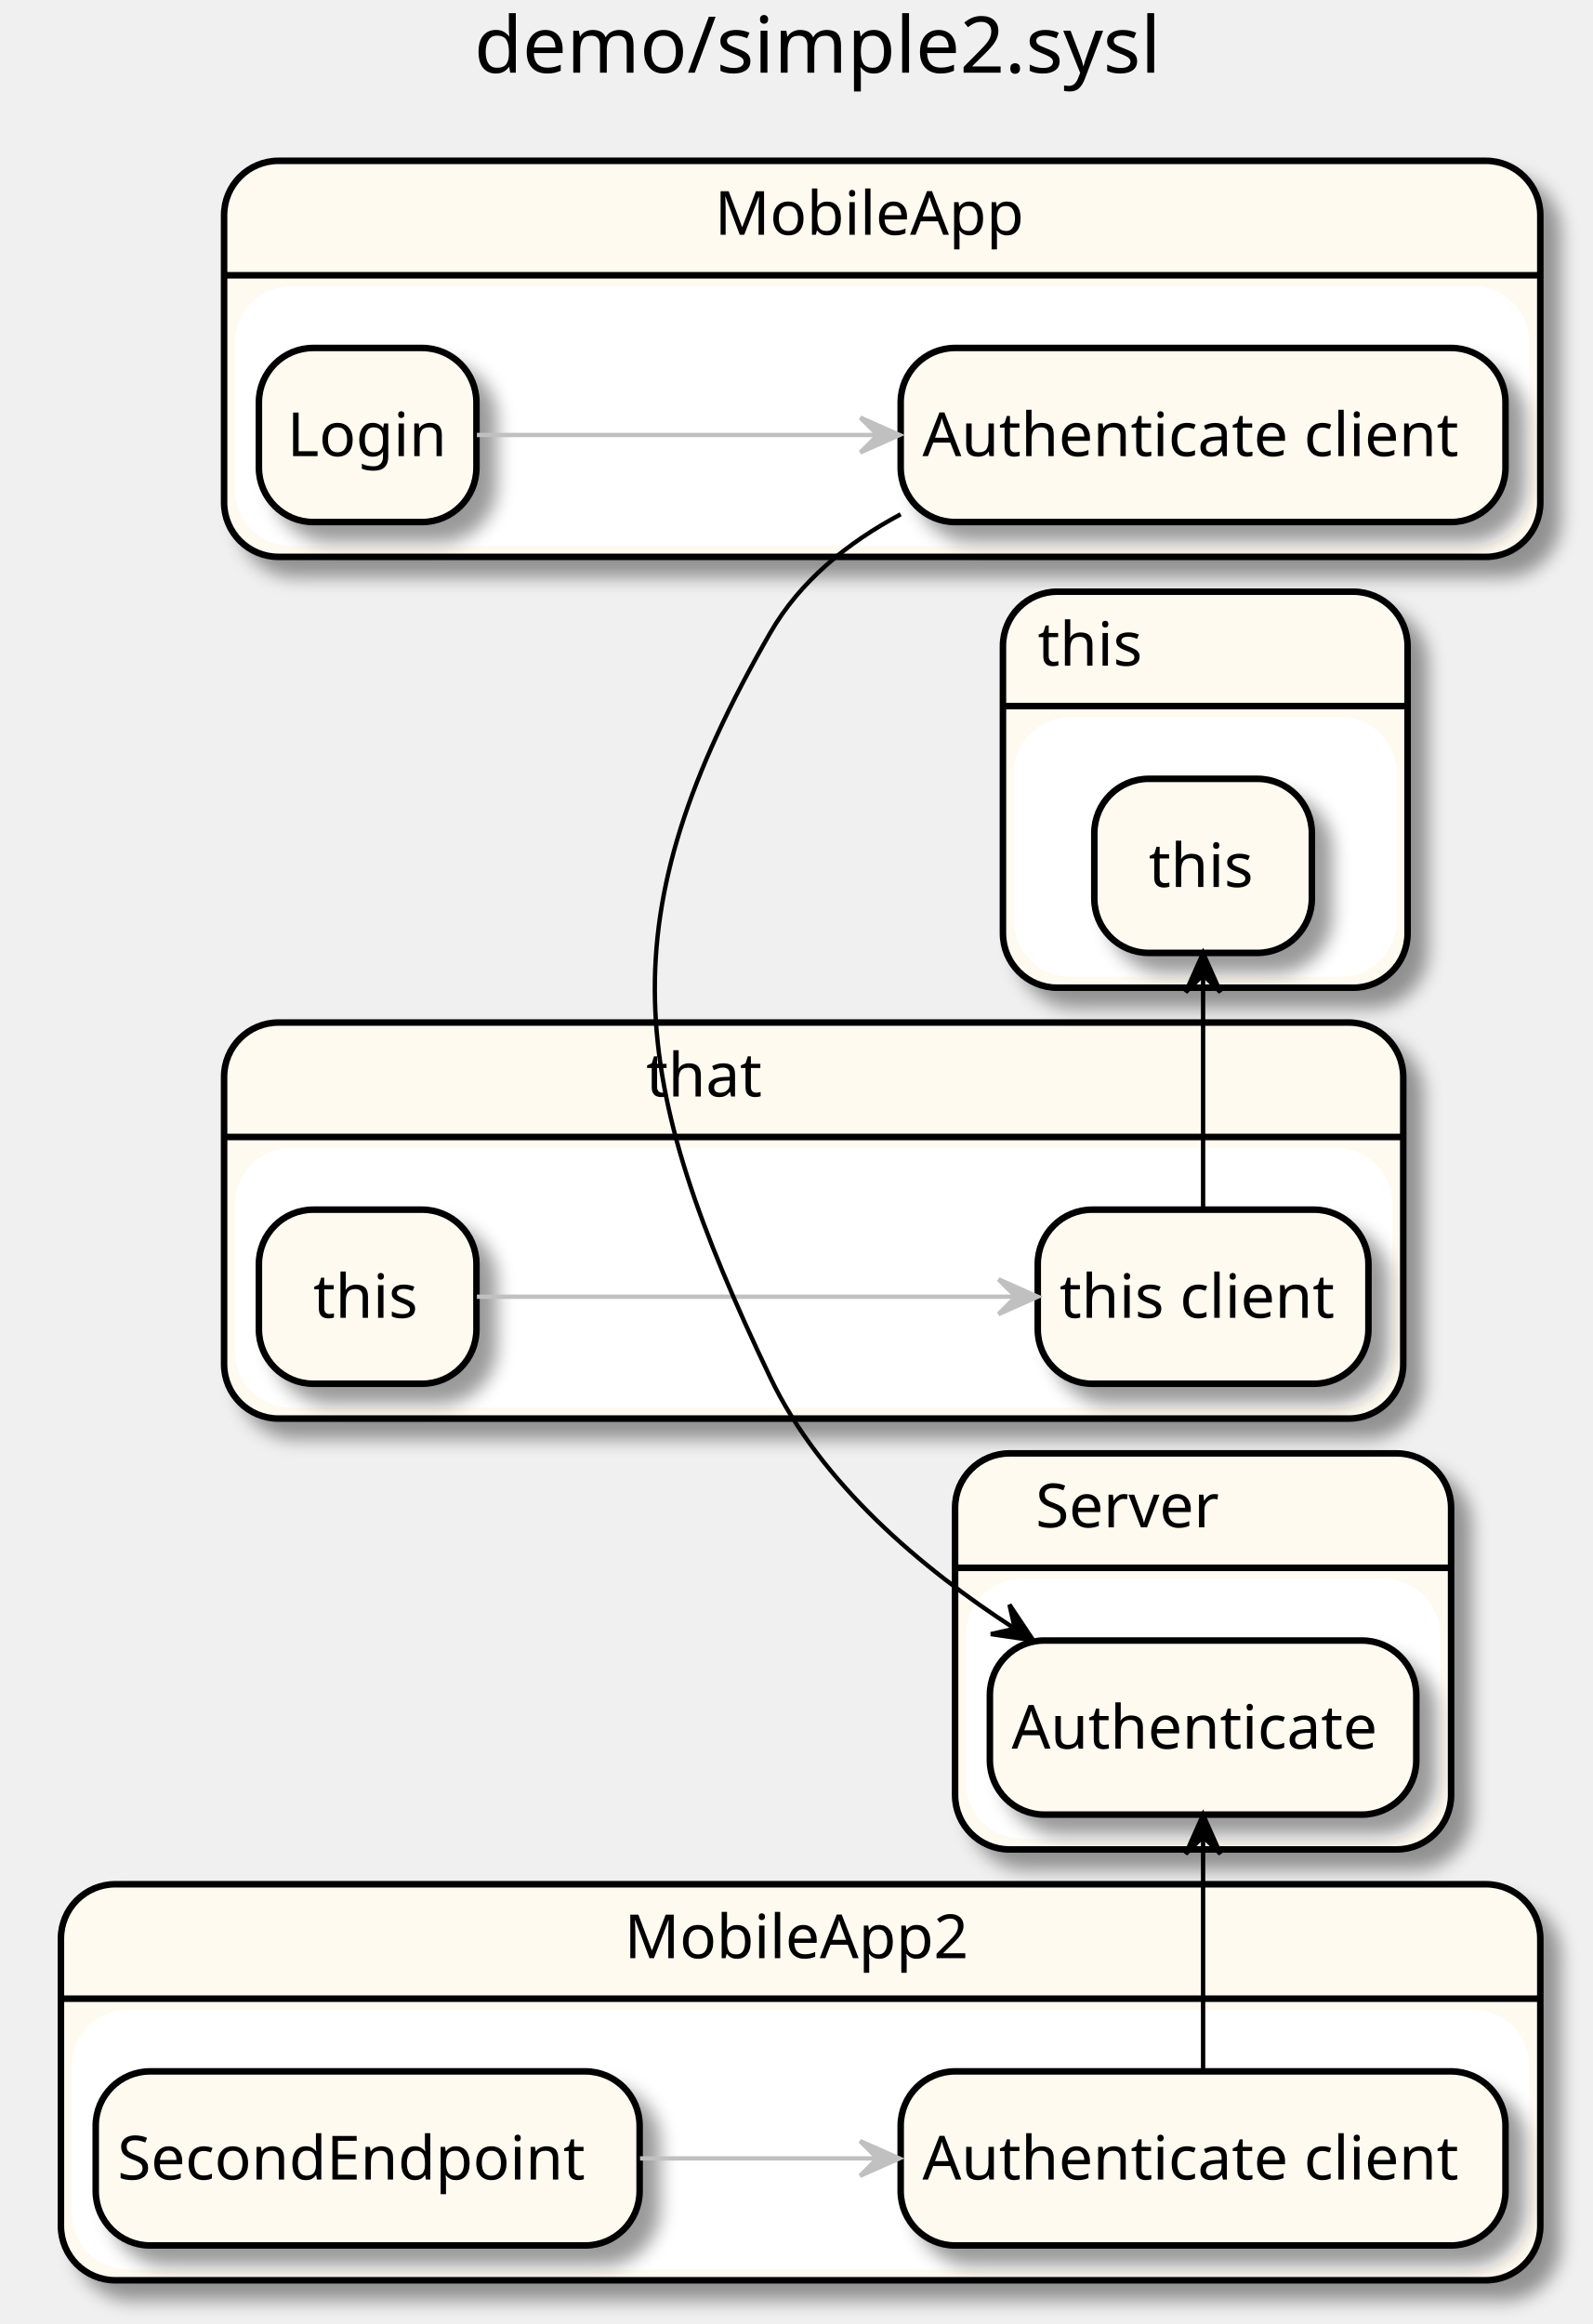
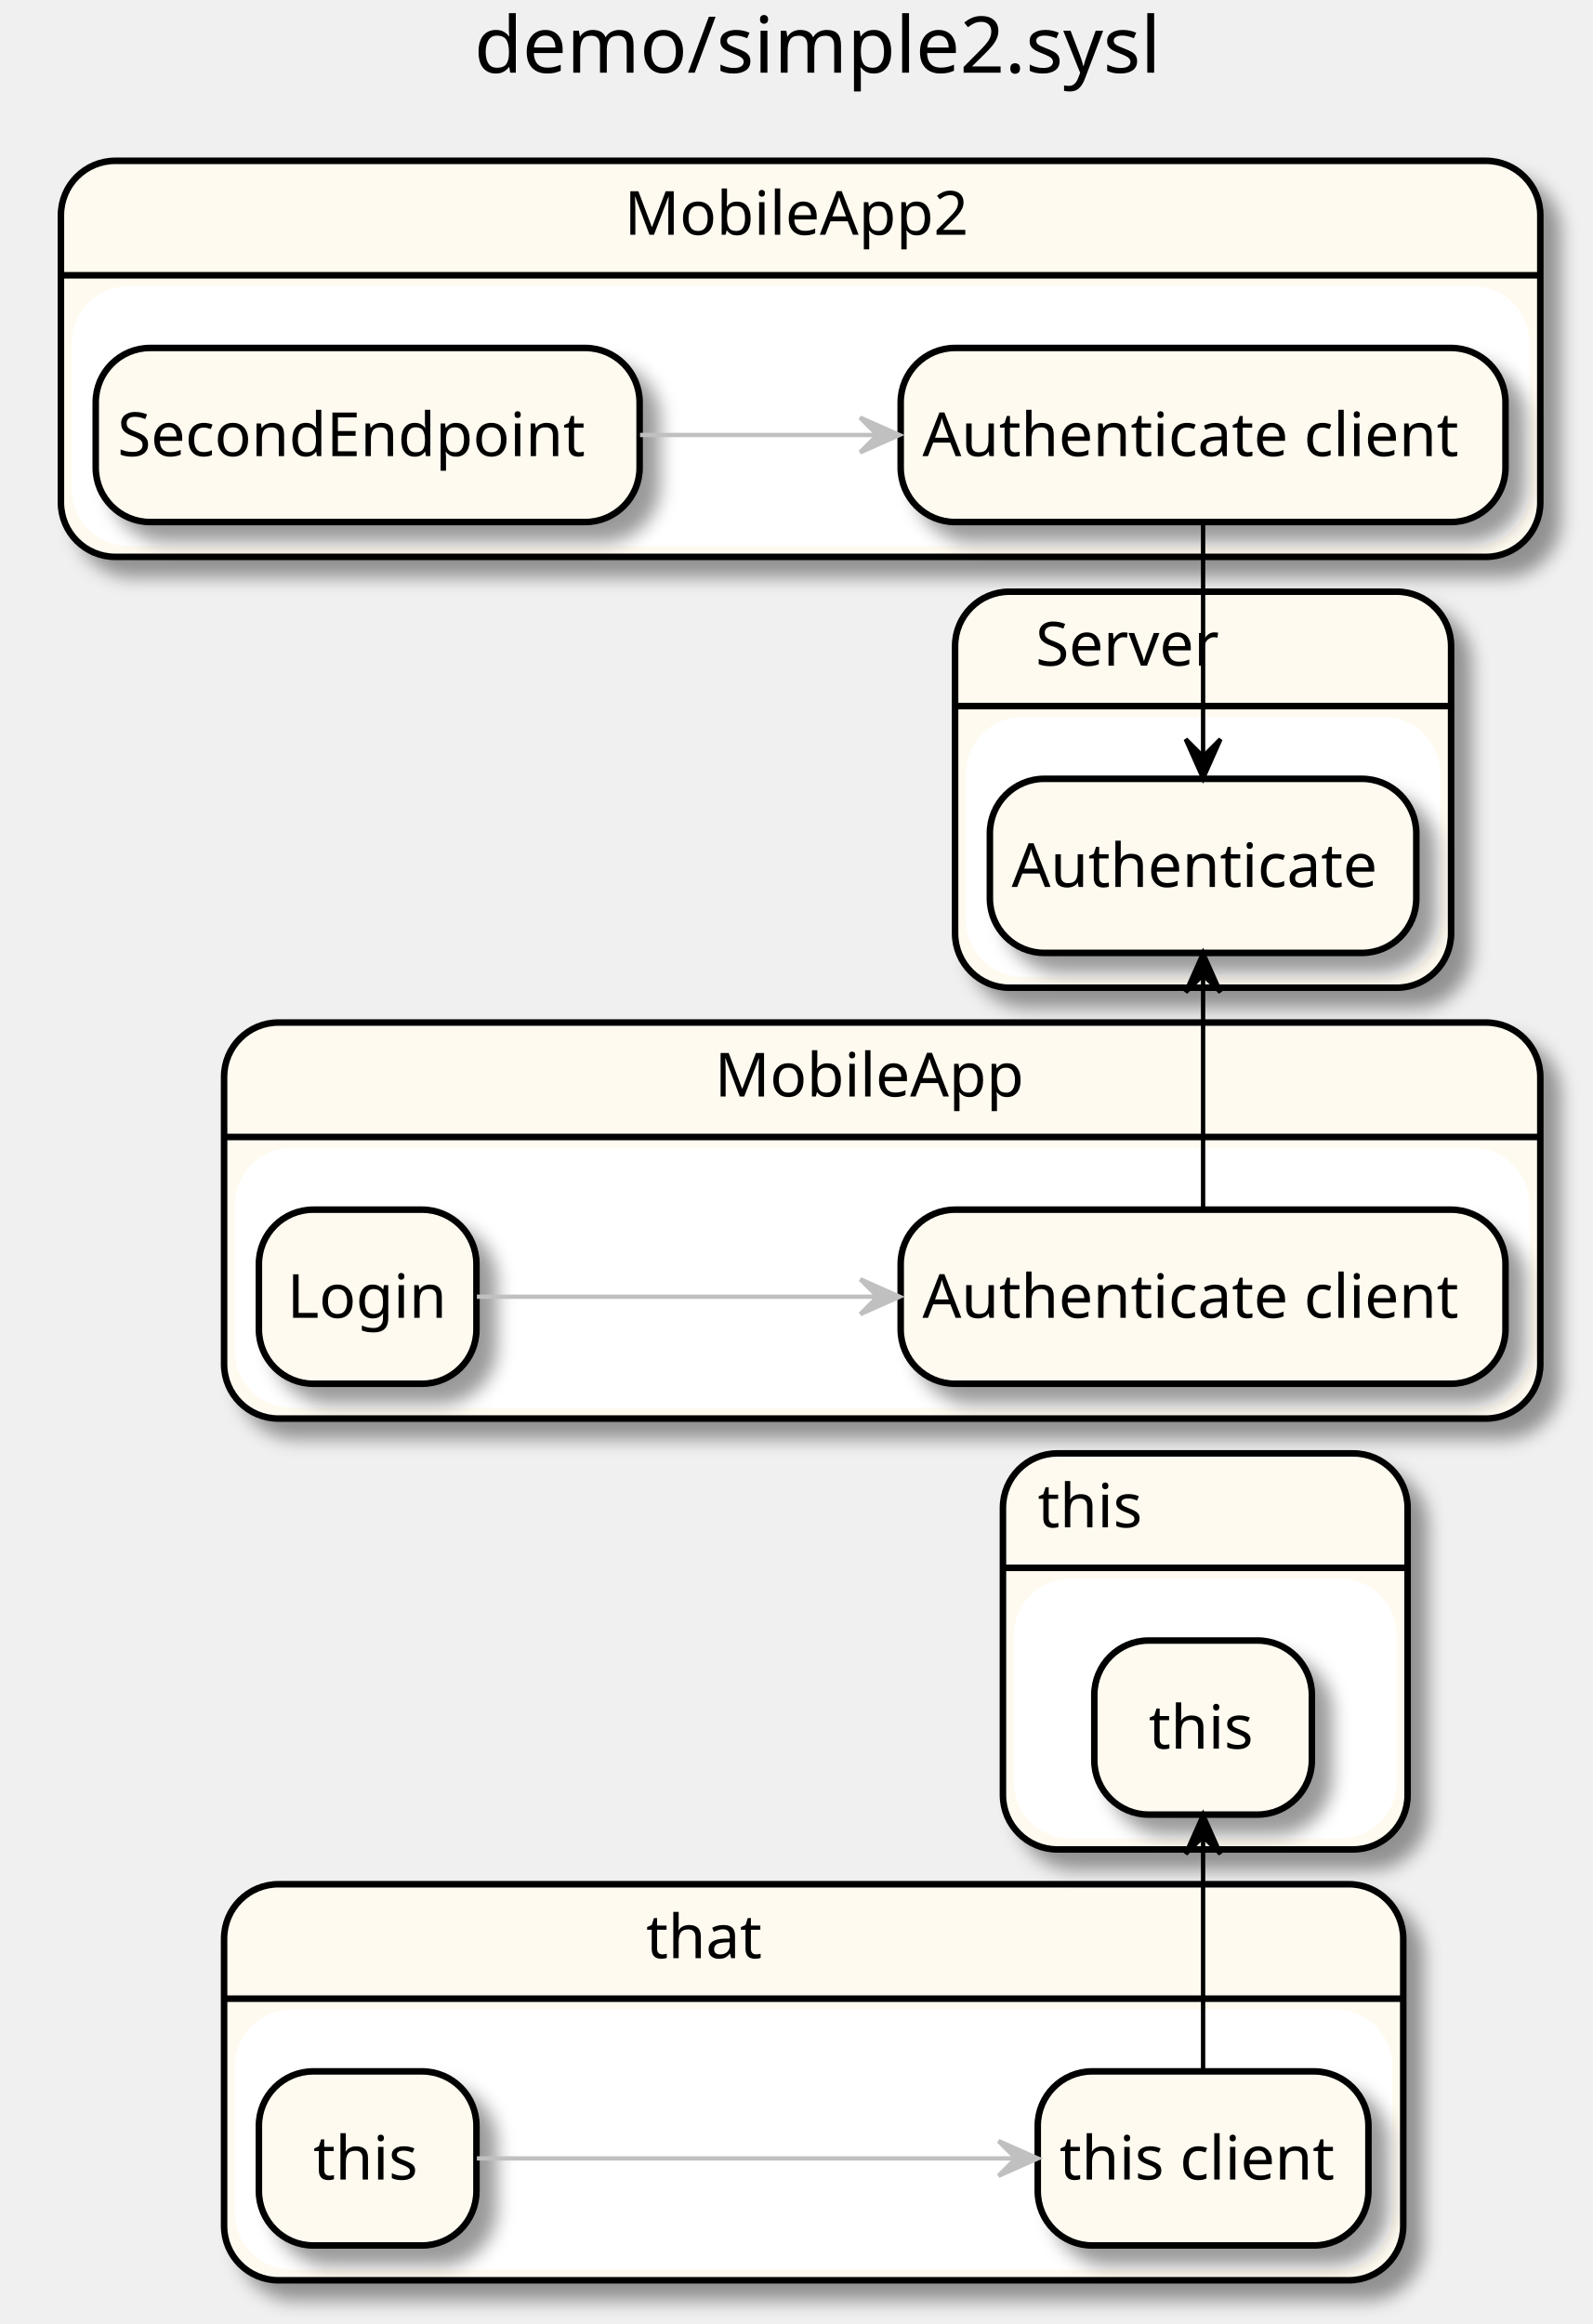
<svg xmlns="http://www.w3.org/2000/svg" contentScriptType="application/ecmascript" contentStyleType="text/css" height="534px" preserveAspectRatio="none" style="width:366px;height:534px;" version="1.1" viewBox="0 0 366 534" width="366px" zoomAndPan="magnify">
  <defs>
-     <filter height="300%" id="ffjqha9ogwzy6" width="300%" x="-1" y="-1">
+     <filter height="300%" id="f1su5obtea0nge" width="300%" x="-1" y="-1">
      <feGaussianBlur result="blurOut" stdDeviation="2.0" />
      <feColorMatrix in="blurOut" result="blurOut2" type="matrix" values="0 0 0 0 0 0 0 0 0 0 0 0 0 0 0 0 0 0 .4 0" />
      <feOffset dx="4.0" dy="4.0" in="blurOut2" result="blurOut3" />
      <feBlend in="SourceGraphic" in2="blurOut3" mode="normal" />
    </filter>
  </defs>
  <g>
    <text fill="#000000" font-family="sans-serif" font-size="18" lengthAdjust="spacingAndGlyphs" textLength="162" x="109" y="16.708">demo/simple2.sysl</text>
-     <rect fill="#FFFAF0" filter="url(#ffjqha9ogwzy6)" height="91" rx="12.5" ry="12.5" style="stroke: #000000; stroke-width: 1.5;" width="302.5" x="51.5" y="36.953" />
-     <rect fill="#FFFFFF" height="58.703" rx="12.5" ry="12.5" style="stroke: #FFFFFF; stroke-width: 1.0;" width="296.5" x="54.5" y="66.25" />
-     <line style="stroke: #000000; stroke-width: 1.5;" x1="51.5" x2="354" y1="63.25" y2="63.25" />
-     <text fill="#000000" font-family="sans-serif" font-size="14" lengthAdjust="spacingAndGlyphs" textLength="72" x="164.25" y="53.948">MobileApp</text>
-     <rect fill="#FFFAF0" filter="url(#ffjqha9ogwzy6)" height="91" rx="12.5" ry="12.5" style="stroke: #000000; stroke-width: 1.5;" width="340" x="14" y="432.953" />
-     <rect fill="#FFFFFF" height="58.703" rx="12.5" ry="12.5" style="stroke: #FFFFFF; stroke-width: 1.0;" width="334" x="17" y="462.25" />
-     <line style="stroke: #000000; stroke-width: 1.5;" x1="14" x2="354" y1="459.25" y2="459.25" />
-     <text fill="#000000" font-family="sans-serif" font-size="14" lengthAdjust="spacingAndGlyphs" textLength="81" x="143.5" y="449.948">MobileApp2</text>
-     <rect fill="#FFFAF0" filter="url(#ffjqha9ogwzy6)" height="91" rx="12.5" ry="12.5" style="stroke: #000000; stroke-width: 1.5;" width="114" x="219.5" y="333.953" />
-     <rect fill="#FFFFFF" height="58.703" rx="12.5" ry="12.5" style="stroke: #FFFFFF; stroke-width: 1.0;" width="108" x="222.5" y="363.25" />
-     <line style="stroke: #000000; stroke-width: 1.5;" x1="219.5" x2="333.5" y1="360.25" y2="360.25" />
-     <text fill="#000000" font-family="sans-serif" font-size="14" lengthAdjust="spacingAndGlyphs" textLength="44" x="238" y="350.948">Server</text>
-     <rect fill="#FFFAF0" filter="url(#ffjqha9ogwzy6)" height="91" rx="12.5" ry="12.5" style="stroke: #000000; stroke-width: 1.5;" width="271" x="51.5" y="234.953" />
-     <rect fill="#FFFFFF" height="58.703" rx="12.5" ry="12.5" style="stroke: #FFFFFF; stroke-width: 1.0;" width="265" x="54.5" y="264.25" />
-     <line style="stroke: #000000; stroke-width: 1.5;" x1="51.5" x2="322.5" y1="261.25" y2="261.25" />
-     <text fill="#000000" font-family="sans-serif" font-size="14" lengthAdjust="spacingAndGlyphs" textLength="27" x="148.5" y="251.948">that</text>
-     <rect fill="#FFFAF0" filter="url(#ffjqha9ogwzy6)" height="91" rx="12.5" ry="12.5" style="stroke: #000000; stroke-width: 1.5;" width="93" x="230.5" y="135.953" />
-     <rect fill="#FFFFFF" height="58.703" rx="12.5" ry="12.5" style="stroke: #FFFFFF; stroke-width: 1.0;" width="87" x="233.5" y="165.25" />
-     <line style="stroke: #000000; stroke-width: 1.5;" x1="230.5" x2="323.5" y1="162.25" y2="162.25" />
-     <text fill="#000000" font-family="sans-serif" font-size="14" lengthAdjust="spacingAndGlyphs" textLength="25" x="238.5" y="152.948">this</text>
-     <rect fill="#FFFAF0" filter="url(#ffjqha9ogwzy6)" height="40" rx="12.5" ry="12.5" style="stroke: #000000; stroke-width: 1.5;" width="139" x="207" y="79.953" />
+     <rect fill="#FFFAF0" filter="url(#f1su5obtea0nge)" height="91" rx="12.5" ry="12.5" style="stroke: #000000; stroke-width: 1.5;" width="302.5" x="51.5" y="234.953" />
+     <rect fill="#FFFFFF" height="58.703" rx="12.5" ry="12.5" style="stroke: #FFFFFF; stroke-width: 1.0;" width="296.5" x="54.5" y="264.25" />
+     <line style="stroke: #000000; stroke-width: 1.5;" x1="51.5" x2="354" y1="261.25" y2="261.25" />
+     <text fill="#000000" font-family="sans-serif" font-size="14" lengthAdjust="spacingAndGlyphs" textLength="72" x="164.25" y="251.948">MobileApp</text>
+     <rect fill="#FFFAF0" filter="url(#f1su5obtea0nge)" height="91" rx="12.5" ry="12.5" style="stroke: #000000; stroke-width: 1.5;" width="340" x="14" y="36.953" />
+     <rect fill="#FFFFFF" height="58.703" rx="12.5" ry="12.5" style="stroke: #FFFFFF; stroke-width: 1.0;" width="334" x="17" y="66.25" />
+     <line style="stroke: #000000; stroke-width: 1.5;" x1="14" x2="354" y1="63.25" y2="63.25" />
+     <text fill="#000000" font-family="sans-serif" font-size="14" lengthAdjust="spacingAndGlyphs" textLength="81" x="143.5" y="53.948">MobileApp2</text>
+     <rect fill="#FFFAF0" filter="url(#f1su5obtea0nge)" height="91" rx="12.5" ry="12.5" style="stroke: #000000; stroke-width: 1.5;" width="114" x="219.5" y="135.953" />
+     <rect fill="#FFFFFF" height="58.703" rx="12.5" ry="12.5" style="stroke: #FFFFFF; stroke-width: 1.0;" width="108" x="222.5" y="165.25" />
+     <line style="stroke: #000000; stroke-width: 1.5;" x1="219.5" x2="333.5" y1="162.25" y2="162.25" />
+     <text fill="#000000" font-family="sans-serif" font-size="14" lengthAdjust="spacingAndGlyphs" textLength="44" x="238" y="152.948">Server</text>
+     <rect fill="#FFFAF0" filter="url(#f1su5obtea0nge)" height="91" rx="12.5" ry="12.5" style="stroke: #000000; stroke-width: 1.5;" width="271" x="51.5" y="432.953" />
+     <rect fill="#FFFFFF" height="58.703" rx="12.5" ry="12.5" style="stroke: #FFFFFF; stroke-width: 1.0;" width="265" x="54.5" y="462.25" />
+     <line style="stroke: #000000; stroke-width: 1.5;" x1="51.5" x2="322.5" y1="459.25" y2="459.25" />
+     <text fill="#000000" font-family="sans-serif" font-size="14" lengthAdjust="spacingAndGlyphs" textLength="27" x="148.5" y="449.948">that</text>
+     <rect fill="#FFFAF0" filter="url(#f1su5obtea0nge)" height="91" rx="12.5" ry="12.5" style="stroke: #000000; stroke-width: 1.5;" width="93" x="230.5" y="333.953" />
+     <rect fill="#FFFFFF" height="58.703" rx="12.5" ry="12.5" style="stroke: #FFFFFF; stroke-width: 1.0;" width="87" x="233.5" y="363.25" />
+     <line style="stroke: #000000; stroke-width: 1.5;" x1="230.5" x2="323.5" y1="360.25" y2="360.25" />
+     <text fill="#000000" font-family="sans-serif" font-size="14" lengthAdjust="spacingAndGlyphs" textLength="25" x="238.5" y="350.948">this</text>
+     <rect fill="#FFFAF0" filter="url(#f1su5obtea0nge)" height="40" rx="12.5" ry="12.5" style="stroke: #000000; stroke-width: 1.5;" width="139" x="207" y="277.953" />
+     <text fill="#000000" font-family="sans-serif" font-size="14" lengthAdjust="spacingAndGlyphs" textLength="129" x="212" y="302.8">Authenticate client</text>
+     <rect fill="#FFFAF0" filter="url(#f1su5obtea0nge)" height="40" rx="12.5" ry="12.5" style="stroke: #000000; stroke-width: 1.5;" width="50" x="59.5" y="277.953" />
+     <text fill="#000000" font-family="sans-serif" font-size="14" lengthAdjust="spacingAndGlyphs" textLength="37" x="66" y="302.8">Login</text>
+     <rect fill="#FFFAF0" filter="url(#f1su5obtea0nge)" height="40" rx="12.5" ry="12.5" style="stroke: #000000; stroke-width: 1.5;" width="139" x="207" y="79.953" />
    <text fill="#000000" font-family="sans-serif" font-size="14" lengthAdjust="spacingAndGlyphs" textLength="129" x="212" y="104.8">Authenticate client</text>
-     <rect fill="#FFFAF0" filter="url(#ffjqha9ogwzy6)" height="40" rx="12.5" ry="12.5" style="stroke: #000000; stroke-width: 1.5;" width="50" x="59.5" y="79.953" />
-     <text fill="#000000" font-family="sans-serif" font-size="14" lengthAdjust="spacingAndGlyphs" textLength="37" x="66" y="104.8">Login</text>
-     <rect fill="#FFFAF0" filter="url(#ffjqha9ogwzy6)" height="40" rx="12.5" ry="12.5" style="stroke: #000000; stroke-width: 1.5;" width="139" x="207" y="475.953" />
-     <text fill="#000000" font-family="sans-serif" font-size="14" lengthAdjust="spacingAndGlyphs" textLength="129" x="212" y="500.8">Authenticate client</text>
-     <rect fill="#FFFAF0" filter="url(#ffjqha9ogwzy6)" height="40" rx="12.5" ry="12.5" style="stroke: #000000; stroke-width: 1.5;" width="125" x="22" y="475.953" />
-     <text fill="#000000" font-family="sans-serif" font-size="14" lengthAdjust="spacingAndGlyphs" textLength="115" x="27" y="500.8">SecondEndpoint</text>
-     <rect fill="#FFFAF0" filter="url(#ffjqha9ogwzy6)" height="40" rx="12.5" ry="12.5" style="stroke: #000000; stroke-width: 1.5;" width="98" x="227.5" y="376.953" />
-     <text fill="#000000" font-family="sans-serif" font-size="14" lengthAdjust="spacingAndGlyphs" textLength="88" x="232.5" y="401.8">Authenticate</text>
-     <rect fill="#FFFAF0" filter="url(#ffjqha9ogwzy6)" height="40" rx="12.5" ry="12.5" style="stroke: #000000; stroke-width: 1.5;" width="50" x="59.5" y="277.953" />
-     <text fill="#000000" font-family="sans-serif" font-size="14" lengthAdjust="spacingAndGlyphs" textLength="25" x="72" y="302.8">this</text>
-     <rect fill="#FFFAF0" filter="url(#ffjqha9ogwzy6)" height="40" rx="12.5" ry="12.5" style="stroke: #000000; stroke-width: 1.5;" width="76" x="238.5" y="277.953" />
-     <text fill="#000000" font-family="sans-serif" font-size="14" lengthAdjust="spacingAndGlyphs" textLength="66" x="243.5" y="302.8">this client</text>
-     <rect fill="#FFFAF0" filter="url(#ffjqha9ogwzy6)" height="40" rx="12.5" ry="12.5" style="stroke: #000000; stroke-width: 1.5;" width="50" x="251.5" y="178.953" />
-     <text fill="#000000" font-family="sans-serif" font-size="14" lengthAdjust="spacingAndGlyphs" textLength="25" x="264" y="203.8">this</text>
-     <path d="M147.102,495.953 C164.507,495.953 183.585,495.953 201.617,495.953 " fill="none" id="_3-&gt;_2" style="stroke: #C0C0C0; stroke-width: 1.0;" />
-     <polygon fill="#C0C0C0" points="206.673,495.953,197.673,491.953,201.673,495.953,197.673,499.953,206.673,495.953" style="stroke: #C0C0C0; stroke-width: 1.0;" />
-     <path d="M276.5,475.844 C276.5,457.91 276.5,439.976 276.5,422.042 " fill="none" id="_2-&gt;_4" style="stroke: #000000; stroke-width: 1.0;" />
+     <rect fill="#FFFAF0" filter="url(#f1su5obtea0nge)" height="40" rx="12.5" ry="12.5" style="stroke: #000000; stroke-width: 1.5;" width="125" x="22" y="79.953" />
+     <text fill="#000000" font-family="sans-serif" font-size="14" lengthAdjust="spacingAndGlyphs" textLength="115" x="27" y="104.8">SecondEndpoint</text>
+     <rect fill="#FFFAF0" filter="url(#f1su5obtea0nge)" height="40" rx="12.5" ry="12.5" style="stroke: #000000; stroke-width: 1.5;" width="98" x="227.5" y="178.953" />
+     <text fill="#000000" font-family="sans-serif" font-size="14" lengthAdjust="spacingAndGlyphs" textLength="88" x="232.5" y="203.8">Authenticate</text>
+     <rect fill="#FFFAF0" filter="url(#f1su5obtea0nge)" height="40" rx="12.5" ry="12.5" style="stroke: #000000; stroke-width: 1.5;" width="50" x="59.5" y="475.953" />
+     <text fill="#000000" font-family="sans-serif" font-size="14" lengthAdjust="spacingAndGlyphs" textLength="25" x="72" y="500.8">this</text>
+     <rect fill="#FFFAF0" filter="url(#f1su5obtea0nge)" height="40" rx="12.5" ry="12.5" style="stroke: #000000; stroke-width: 1.5;" width="76" x="238.5" y="475.953" />
+     <text fill="#000000" font-family="sans-serif" font-size="14" lengthAdjust="spacingAndGlyphs" textLength="66" x="243.5" y="500.8">this client</text>
+     <rect fill="#FFFAF0" filter="url(#f1su5obtea0nge)" height="40" rx="12.5" ry="12.5" style="stroke: #000000; stroke-width: 1.5;" width="50" x="251.5" y="376.953" />
+     <text fill="#000000" font-family="sans-serif" font-size="14" lengthAdjust="spacingAndGlyphs" textLength="25" x="264" y="401.8">this</text>
+     <path d="M109.601,495.953 C141.022,495.953 195.34,495.953 233.452,495.953 " fill="none" id="_5-&gt;_6" style="stroke: #C0C0C0; stroke-width: 1.0;" />
+     <polygon fill="#C0C0C0" points="238.484,495.953,229.484,491.953,233.484,495.953,229.484,499.953,238.484,495.953" style="stroke: #C0C0C0; stroke-width: 1.0;" />
+     <path d="M276.5,475.844 C276.5,457.91 276.5,439.976 276.5,422.042 " fill="none" id="_6-&gt;_7" style="stroke: #000000; stroke-width: 1.0;" />
    <polygon fill="#000000" points="276.5,416.984,272.5,425.984,276.5,421.984,280.5,425.984,276.5,416.984" style="stroke: #000000; stroke-width: 1.0;" />
-     <path d="M109.601,297.953 C141.022,297.953 195.34,297.953 233.452,297.953 " fill="none" id="_5-&gt;_6" style="stroke: #C0C0C0; stroke-width: 1.0;" />
-     <polygon fill="#C0C0C0" points="238.484,297.953,229.484,293.953,233.484,297.953,229.484,301.953,238.484,297.953" style="stroke: #C0C0C0; stroke-width: 1.0;" />
-     <path d="M276.5,277.844 C276.5,259.91 276.5,241.976 276.5,224.042 " fill="none" id="_6-&gt;_7" style="stroke: #000000; stroke-width: 1.0;" />
+     <path d="M109.601,297.953 C132.95,297.953 168.943,297.953 201.535,297.953 " fill="none" id="_1-&gt;_0" style="stroke: #C0C0C0; stroke-width: 1.0;" />
+     <polygon fill="#C0C0C0" points="206.734,297.953,197.734,293.953,201.734,297.953,197.734,301.953,206.734,297.953" style="stroke: #C0C0C0; stroke-width: 1.0;" />
+     <path d="M276.5,277.844 C276.5,259.91 276.5,241.976 276.5,224.042 " fill="none" id="_0-&gt;_4" style="stroke: #000000; stroke-width: 1.0;" />
    <polygon fill="#000000" points="276.5,218.984,272.5,227.984,276.5,223.984,280.5,227.984,276.5,218.984" style="stroke: #000000; stroke-width: 1.0;" />
-     <path d="M109.601,99.953 C132.95,99.953 168.943,99.953 201.535,99.953 " fill="none" id="_1-&gt;_0" style="stroke: #C0C0C0; stroke-width: 1.0;" />
-     <polygon fill="#C0C0C0" points="206.734,99.953,197.734,95.953,201.734,99.953,197.734,103.953,206.734,99.953" style="stroke: #C0C0C0; stroke-width: 1.0;" />
-     <path d="M206.993,118.166 C194.813,124.684 183.859,133.512 177,145.453 C139.147,211.356 144.266,247.864 177,316.453 C188.705,340.978 211.935,360.443 233.007,374.085 " fill="none" id="_0-&gt;_4" style="stroke: #000000; stroke-width: 1.0;" />
-     <polygon fill="#000000" points="237.466,376.907,232.001,368.714,233.241,374.233,227.722,375.474,237.466,376.907" style="stroke: #000000; stroke-width: 1.0;" />
+     <path d="M147.102,99.953 C164.507,99.953 183.585,99.953 201.617,99.953 " fill="none" id="_3-&gt;_2" style="stroke: #C0C0C0; stroke-width: 1.0;" />
+     <polygon fill="#C0C0C0" points="206.673,99.953,197.673,95.953,201.673,99.953,197.673,103.953,206.673,99.953" style="stroke: #C0C0C0; stroke-width: 1.0;" />
+     <path d="M276.5,119.984 C276.5,137.918 276.5,155.852 276.5,173.786 " fill="none" id="_2-&gt;_4" style="stroke: #000000; stroke-width: 1.0;" />
+     <polygon fill="#000000" points="276.5,178.844,280.5,169.844,276.5,173.844,272.5,169.844,276.5,178.844" style="stroke: #000000; stroke-width: 1.0;" />
  </g>
</svg>
